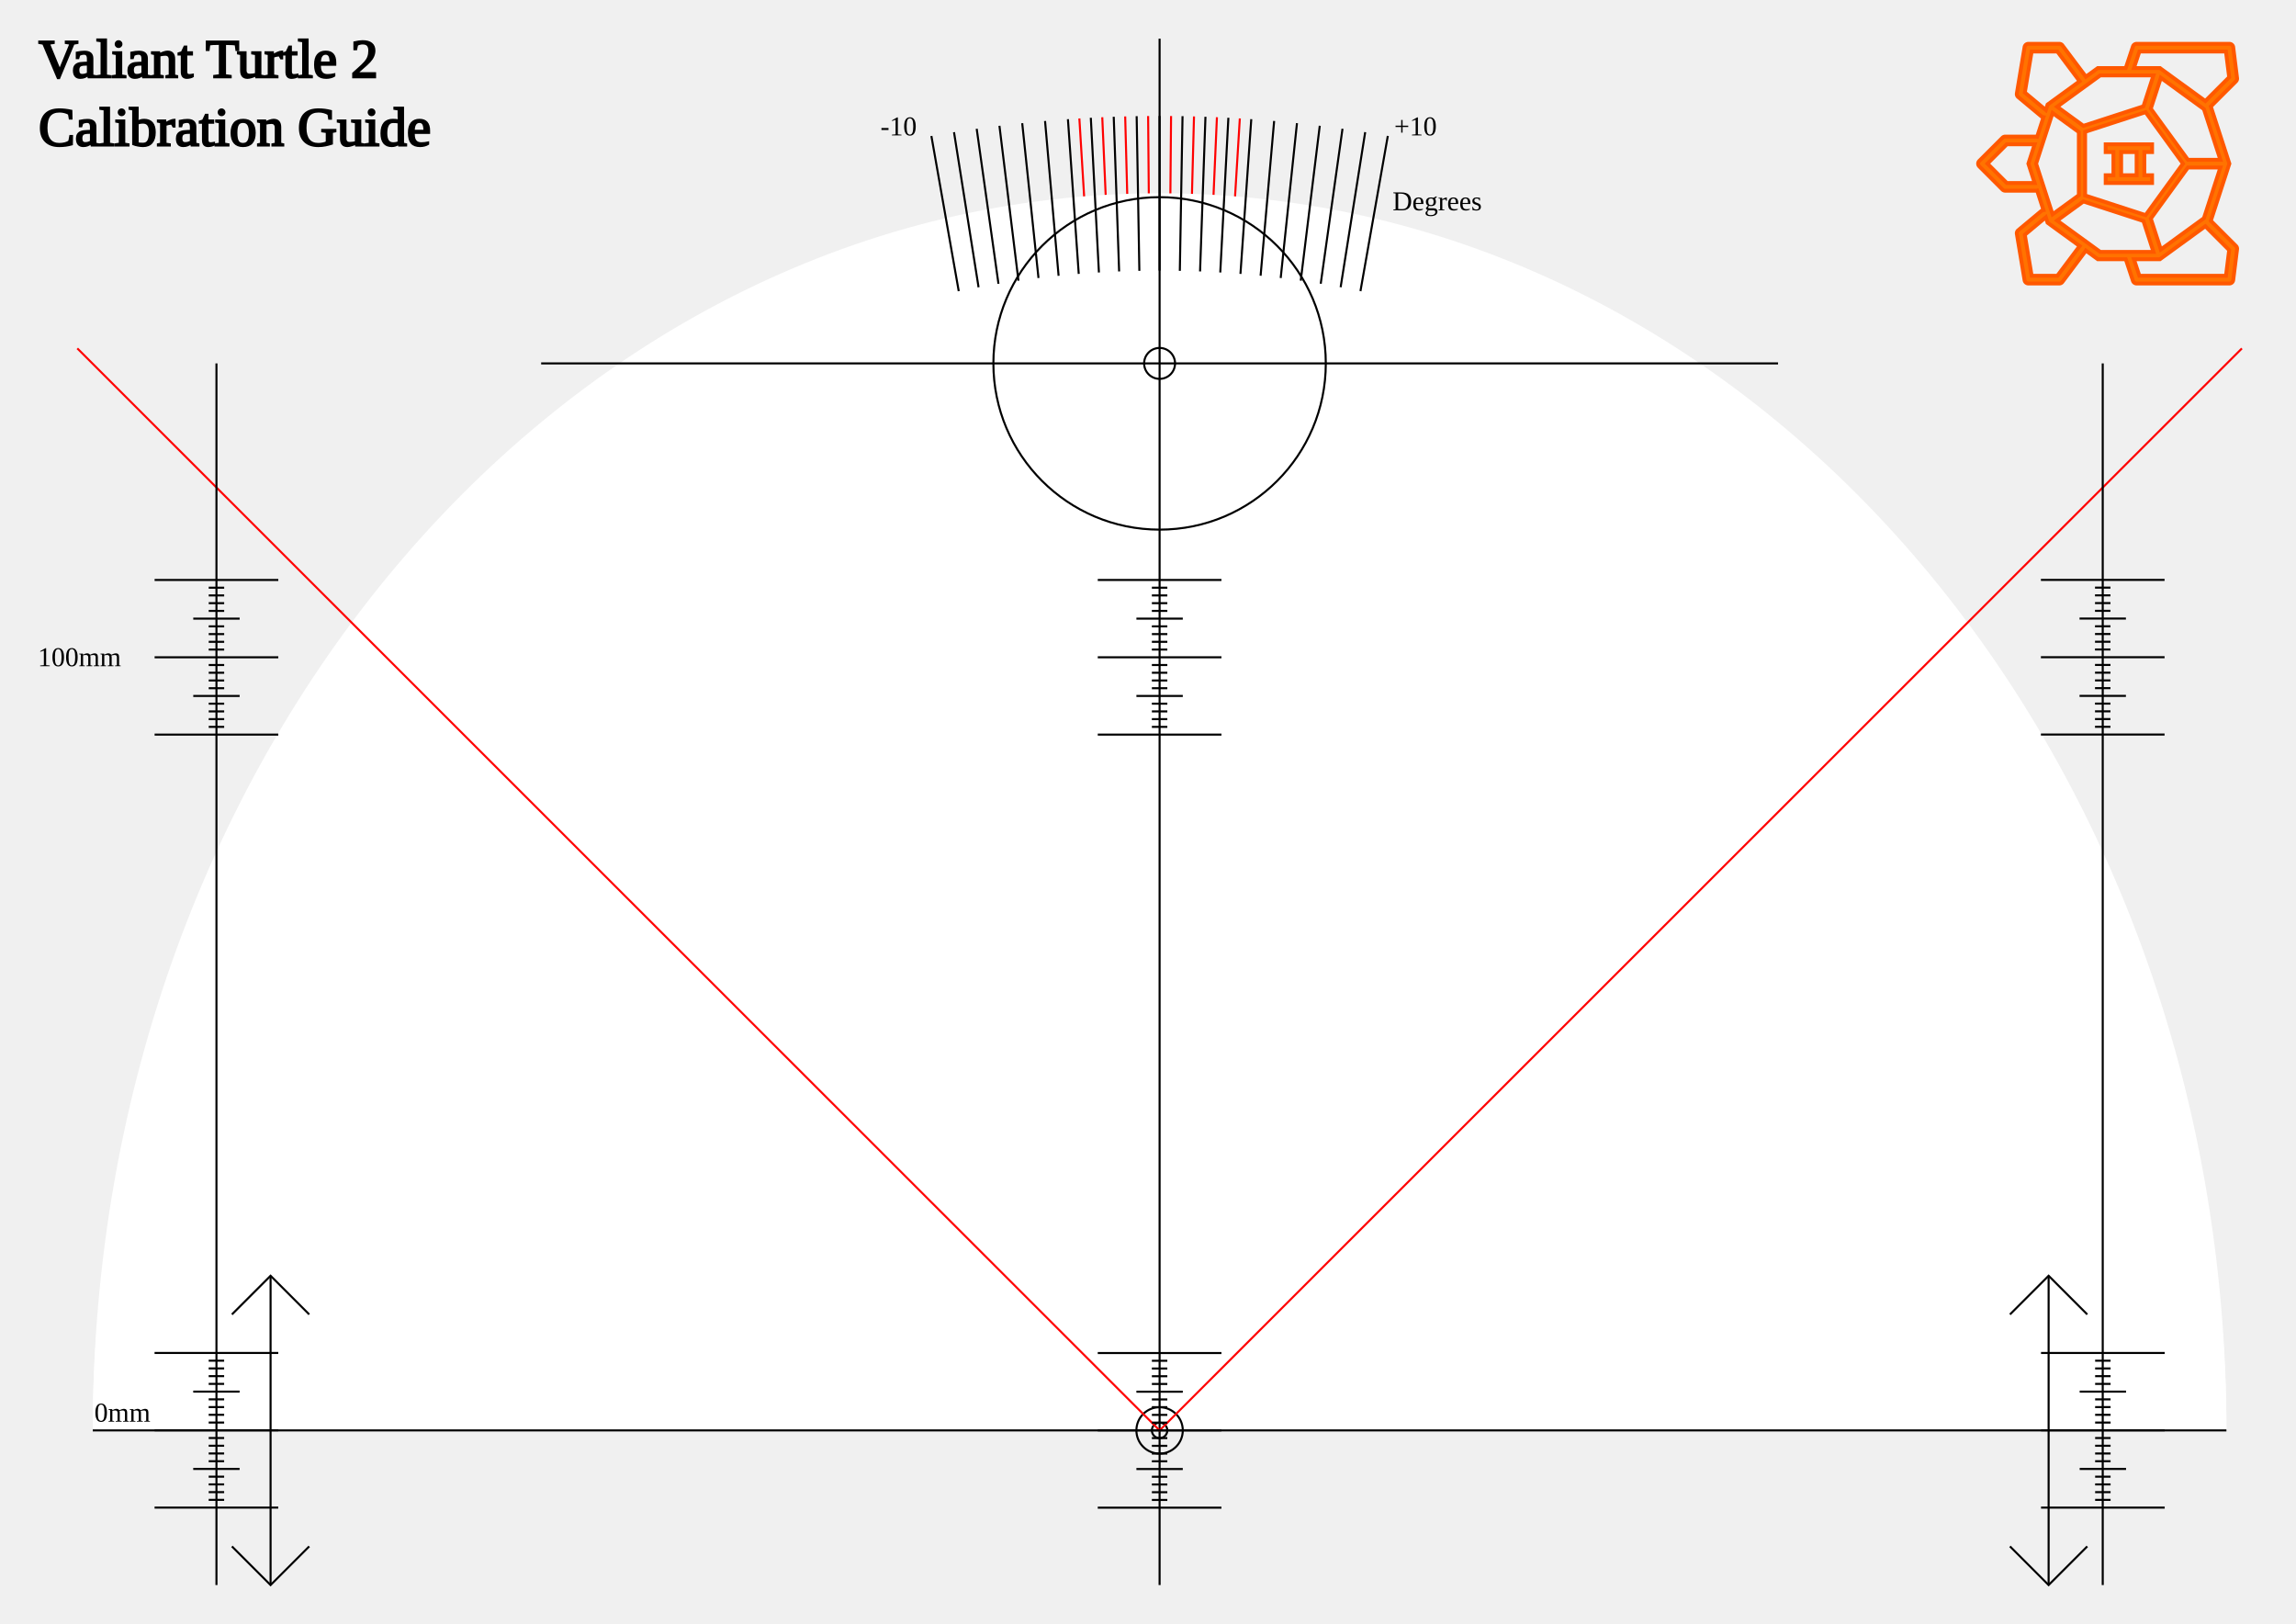
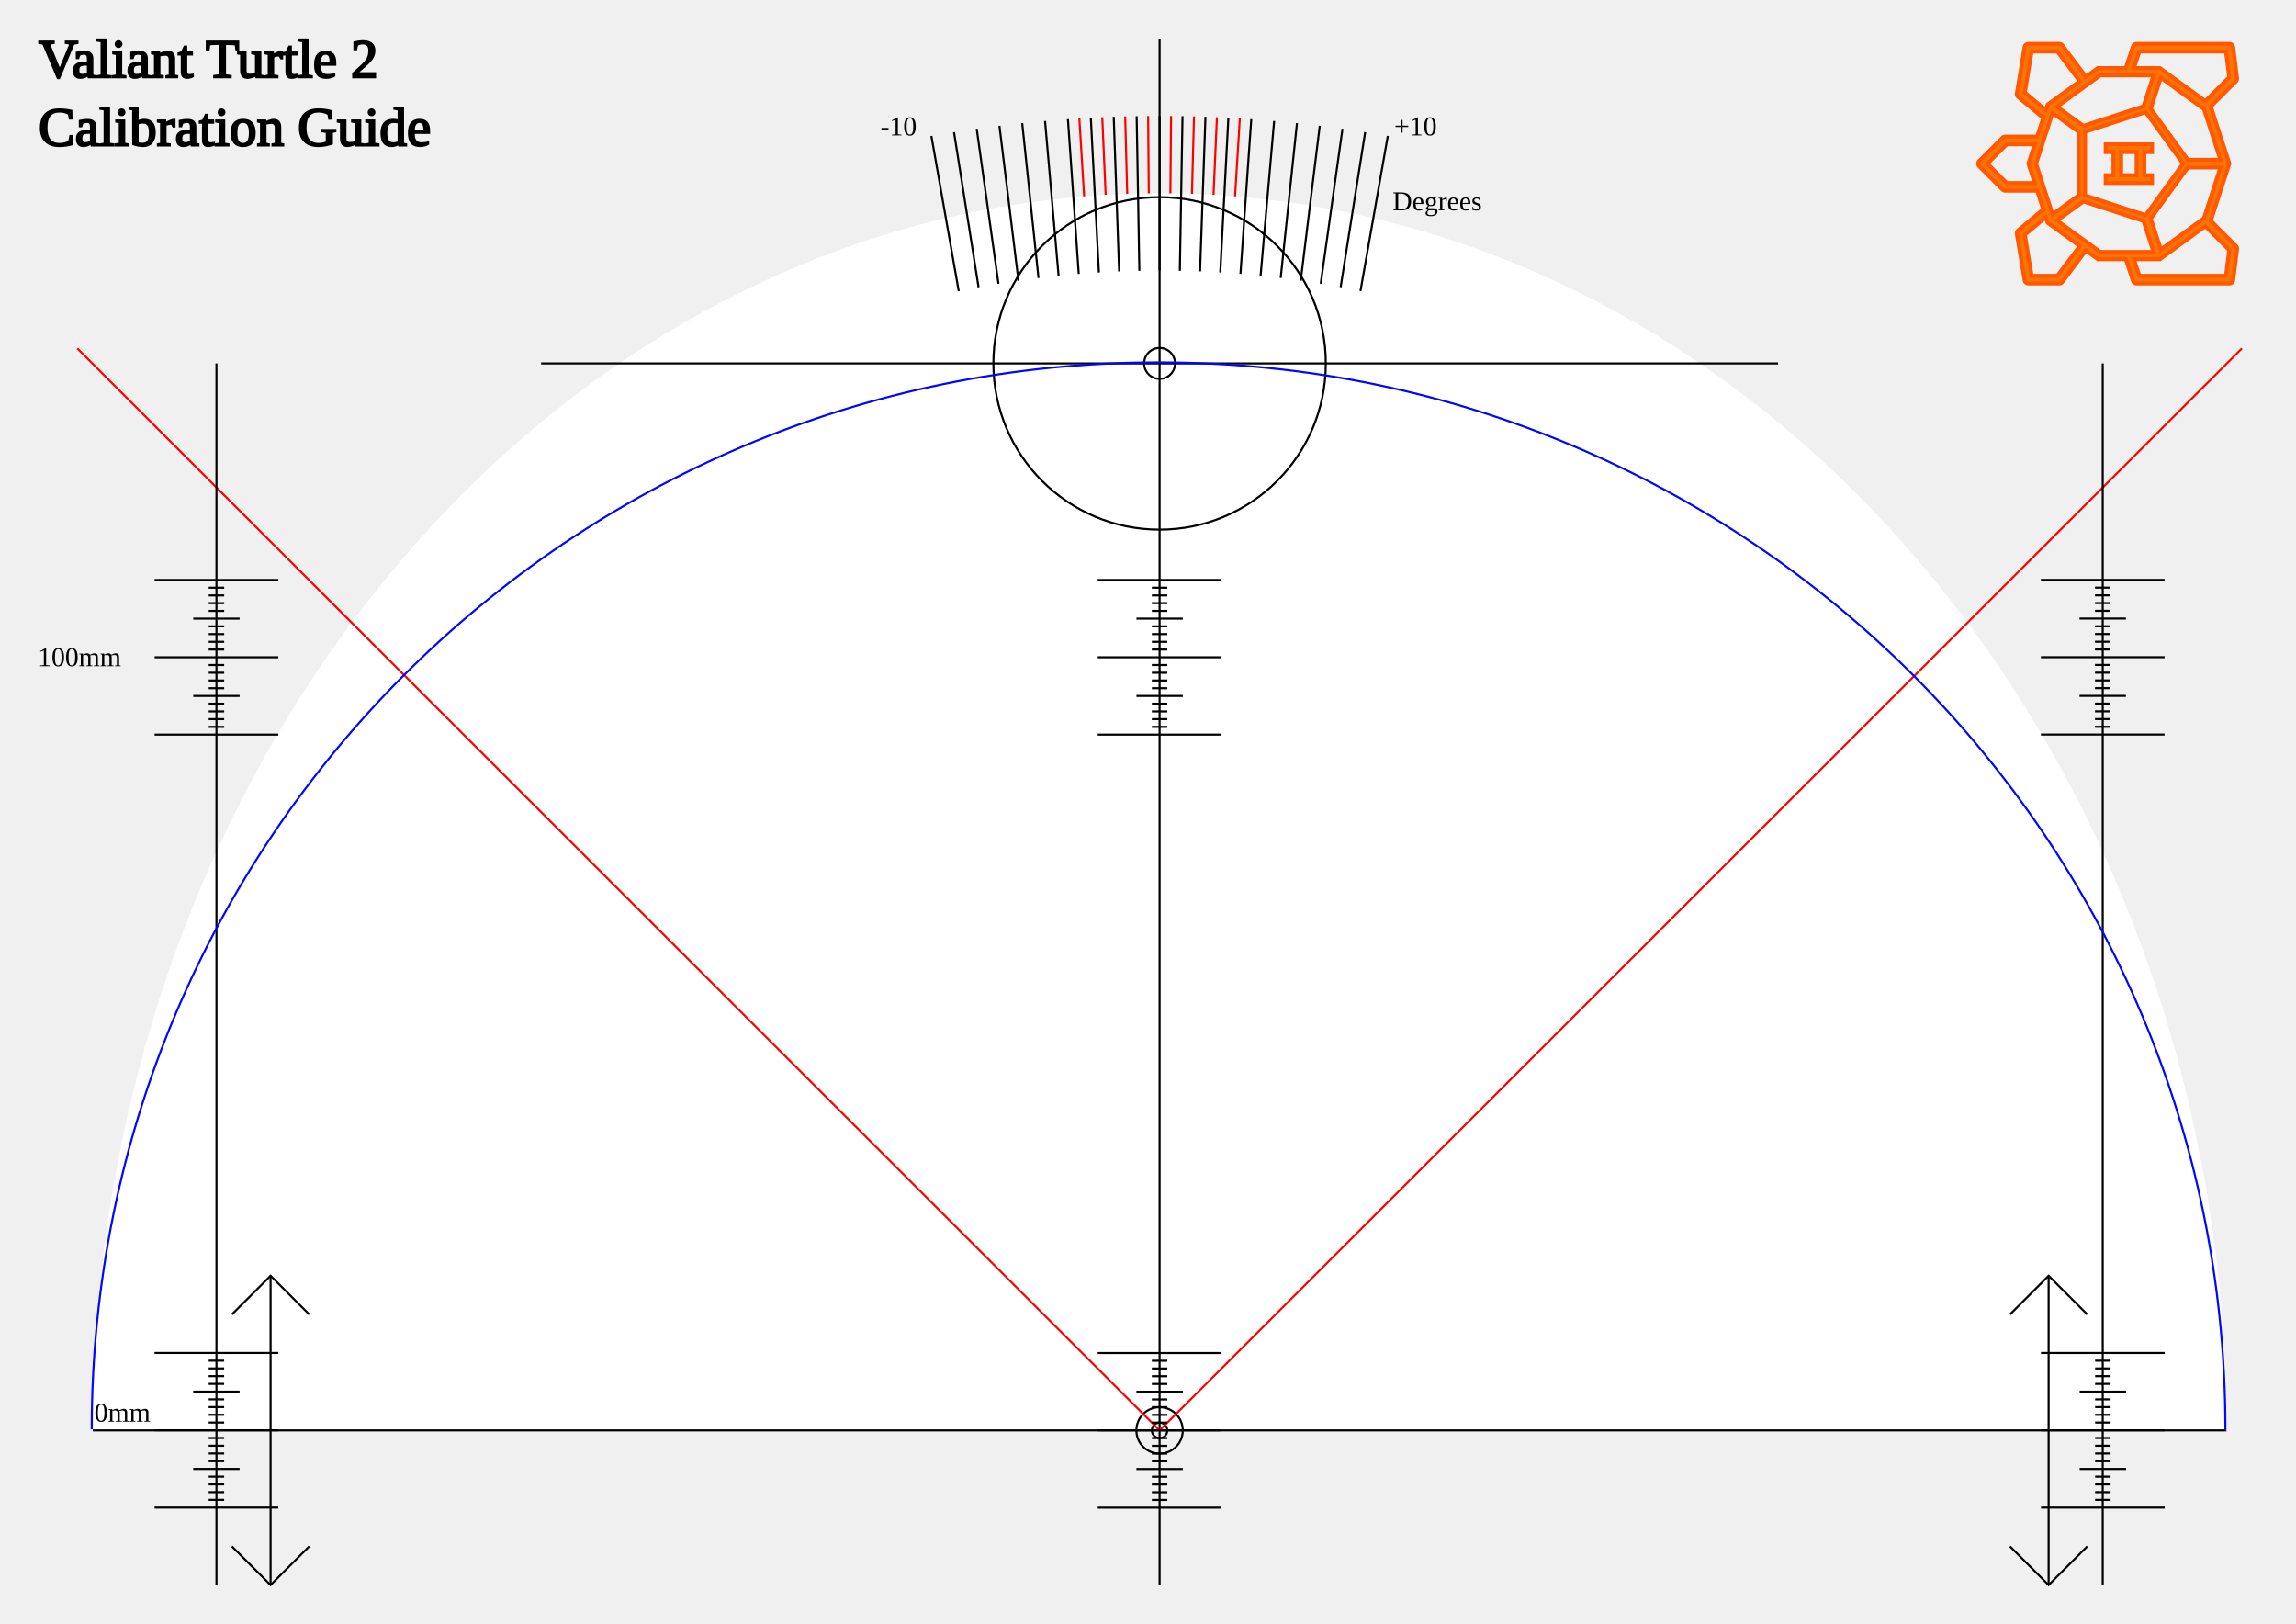
<svg xmlns="http://www.w3.org/2000/svg" width="297mm" height="210mm" viewBox="0 0 1122.52 793.701" version="1.1" id="svg1">
  <defs id="defs1" />
  <g id="layer3" style="display:inline">
    <path style="fill:none;fill-opacity:1;stroke:#ff0000;stroke-opacity:1" d="M 566.929,699.214 550.109,56.915 v 0" id="path52-60-42" />
    <path style="fill:#696969;fill-opacity:1;stroke:none;stroke-opacity:1" d="m 580.854,38.11 -28.351,660.799" id="path51-6" />
    <path style="fill:none;fill-opacity:1;stroke:#ff0000;stroke-opacity:1" d="m 566.929,699.212 5.607,-642.495 v 0" id="path52-28" />
    <path style="fill:none;fill-opacity:1;stroke:#ff0000;stroke-opacity:1" d="m 566.93,699.211 16.819,-642.3 v 0" id="path52-60" />
    <path style="fill:none;fill-opacity:1;stroke:#ff0000;stroke-opacity:1" d="M 566.93,699.21 594.956,57.302 v 0" id="path52-60-1" />
    <path style="fill:none;fill-opacity:1;stroke:#ff0000;stroke-opacity:1" d="M 566.93,699.209 606.155,57.888 v 0" id="path52-60-5" />
    <path style="fill:none;fill-opacity:1;stroke:#ff0000;stroke-opacity:1" d="M 566.929,699.213 561.322,56.718 v 0" id="path52-60-0" />
    <path style="fill:none;fill-opacity:1;stroke:#ff0000;stroke-opacity:1" d="M 566.928,699.215 538.902,57.307 v 0" id="path52-60-04" />
    <path style="fill:none;fill-opacity:1;stroke:#ff0000;stroke-opacity:1" d="M 566.928,699.216 527.703,57.895 v 0" id="path52-60-05" />
    <path style="fill:#ffffff;fill-opacity:1;stroke:none;stroke-width:1.077;stroke-opacity:1" id="path19-1" d="M 45.354,699.213 A 521.575,604.724 0 0 1 566.929,94.488 521.575,604.724 0 0 1 1088.504,699.213" />
  </g>
  <g id="layer2" style="display:inline">
    <path style="fill:#ffffff;fill-opacity:1;stroke:none;stroke-opacity:1" d="m 566.429,37.806 0.5,661.407" id="path51" />
    <path style="fill:#ffffff;fill-opacity:1;stroke:#000000;stroke-opacity:1" d="m 566.929,699.213 v -642.52 0" id="path52" />
    <path style="fill:#ffffff;fill-opacity:1;stroke:#000000;stroke-opacity:1" d="M 566.929,699.214 555.715,56.792 v 0" id="path52-0" />
    <path style="fill:#ffffff;fill-opacity:1;stroke:#000000;stroke-opacity:1" d="M 566.928,699.215 544.505,57.086 v 0" id="path52-8" />
    <path style="fill:#ffffff;fill-opacity:1;stroke:#000000;stroke-opacity:1" d="M 566.928,699.216 533.301,57.577 v 0" id="path52-6" />
    <path style="fill:#ffffff;fill-opacity:1;stroke:#000000;stroke-opacity:1" d="M 566.928,699.217 522.108,58.262 v 0" id="path52-3" />
    <path style="fill:#ffffff;fill-opacity:1;stroke:#000000;stroke-opacity:1" d="M 566.928,699.218 510.928,59.143 v 0" id="path52-5" />
    <path style="fill:#ffffff;fill-opacity:1;stroke:#000000;stroke-opacity:1" d="M 566.927,699.219 499.766,60.219 v 0" id="path52-9" />
    <path style="fill:#ffffff;fill-opacity:1;stroke:#000000;stroke-opacity:1" d="M 566.927,699.22 488.624,61.49 v 0" id="path52-2" />
    <path style="fill:#ffffff;fill-opacity:1;stroke:#000000;stroke-opacity:1" d="M 566.927,699.221 477.506,62.954 v 0" id="path52-7" />
    <path style="fill:#ffffff;fill-opacity:1;stroke:#000000;stroke-opacity:1" d="M 566.927,699.222 466.415,64.613 v 0" id="path52-1" />
    <path style="fill:#ffffff;fill-opacity:1;stroke:#000000;stroke-opacity:1" d="M 566.927,699.223 455.354,66.465 v 0" id="path52-36" />
    <path style="fill:#ffffff;fill-opacity:1;stroke:#000000;stroke-opacity:1" d="M 566.929,699.212 578.143,56.79 v 0" id="path52-10" />
    <path style="fill:#ffffff;fill-opacity:1;stroke:#000000;stroke-opacity:1" d="M 566.93,699.211 589.353,57.082 v 0" id="path52-08" />
    <path style="fill:#ffffff;fill-opacity:1;stroke:#000000;stroke-opacity:1" d="M 566.93,699.21 600.557,57.57 v 0" id="path52-4" />
    <path style="fill:#ffffff;fill-opacity:1;stroke:#000000;stroke-opacity:1" d="m 566.931,699.209 44.82,-640.955 v 0" id="path52-86" />
    <path style="fill:#ffffff;fill-opacity:1;stroke:#000000;stroke-opacity:1" d="M 566.932,699.206 634.093,60.207 v 0" id="path52-72" />
    <path style="fill:#ffffff;fill-opacity:1;stroke:#000000;stroke-opacity:1" d="M 566.931,699.207 622.93,59.133 v 0" id="path52-29" />
    <path style="fill:#ffffff;fill-opacity:1;stroke:#000000;stroke-opacity:1" d="M 566.932,699.205 645.235,61.475 v 0" id="path52-13" />
    <path style="fill:#ffffff;fill-opacity:1;stroke:#000000;stroke-opacity:1" d="M 566.932,699.205 656.354,62.938 v 0" id="path52-34" />
    <path style="fill:#ffffff;fill-opacity:1;stroke:#000000;stroke-opacity:1" d="M 566.933,699.204 667.445,64.594 v 0" id="path52-19" />
    <path style="fill:#ffffff;fill-opacity:1;stroke:#000000;stroke-opacity:1" d="M 566.933,699.203 678.506,66.444 v 0" id="path52-38" />
    <path style="fill:#ffffff;fill-opacity:1;stroke:none;stroke-width:1.043;stroke-opacity:1" id="path19" d="M 45.354,699.213 A 521.575,566.929 0 0 1 566.929,132.283 521.575,566.929 0 0 1 1088.504,699.213" />
  </g>
  <g id="layer1" style="display:inline">
    <text xml:space="preserve" style="font-size:26.667px;fill:#000000;fill-opacity:1;stroke:#000000;stroke-opacity:1" x="18.898" y="37.795" id="text1">
      <tspan id="tspan1" x="18.898" y="37.795">Valiant Turtle 2</tspan>
      <tspan x="18.898" y="71.129" id="tspan2">Calibration Guide</tspan>
    </text>
    <path style="fill:none;stroke:#000000" d="M 566.929,18.898 V 774.803" id="path1" />
    <path style="fill:none;stroke:#000000" d="M 1001.575,623.622 V 774.803" id="path4" />
    <path style="fill:none;stroke:#000000" d="M 132.283,623.622 V 774.803" id="path5" />
    <path style="fill:none;stroke:#000000" d="m 113.386,642.52 18.898,-18.898 18.898,18.898" id="path6" />
    <path style="fill:none;stroke:#000000" d="m 113.386,755.906 18.898,18.898 18.898,-18.898" id="path7" />
    <path style="fill:none;stroke:#000000" d="m 982.677,642.52 18.898,-18.898 18.898,18.898" id="path8" />
    <path style="fill:none;stroke:#000000" d="m 982.677,755.906 18.898,18.898 18.898,-18.898" id="path9" />
    <path style="fill:none;stroke:#000000" d="m 869.291,177.638 v 0 0 H 566.929 264.567" id="path13" />
    <circle style="fill:none;stroke:#000000" id="path14" cx="566.929" cy="699.213" r="11.339" />
    <ellipse style="fill:none;stroke:#000000" id="path15" cx="566.929" cy="699.213" rx="3.78" ry="3.78" />
    <path style="fill:none;stroke:#ff0000;stroke-opacity:1" d="M 1096.063,170.317 566.929,699.213 37.795,170.293" id="path16" />
    <ellipse style="fill:none;stroke:#000000" id="path17" cx="566.929" cy="177.638" rx="7.559" ry="7.559" />
    <circle style="fill:none;stroke:#000000" id="path18" cx="566.929" cy="177.638" r="81.26" />
    <path style="fill:none;stroke:#000000" d="M 566.929,699.213 H 45.354" id="path20" />
    <path style="fill:none;stroke:#000000" d="M 566.929,699.213 H 1088.504" id="path21" />
    <path style="fill:none;stroke:#000000" d="M 1028.032,774.803 V 177.638" id="path25" />
    <path style="fill:none;stroke:#000000" d="m 105.827,774.803 v -597.165 0" id="path26" />
    <path style="fill:none;stroke:#000000" d="M 1058.268,321.26 H 997.795" id="path28" />
    <path style="fill:none;stroke:#000000" d="m 997.795,359.055 h 60.472" id="path29" />
    <path style="fill:none;stroke:#000000" d="m 997.795,283.465 h 60.472" id="path30" />
    <path style="fill:none;stroke:#000000" d="m 1039.37,340.158 h -22.677" id="path31" />
    <path style="fill:none;stroke:#000000" d="m 1039.37,302.362 h -22.677" id="path32" />
    <path style="fill:none;stroke:#000000" d="m 1024.252,355.276 h 7.559" id="path33" />
    <path style="fill:none;stroke:#000000" d="m 1024.252,347.717 h 7.559" id="path35" />
    <path style="fill:none;stroke:#000000" d="m 1024.252,343.937 h 7.559" id="path36" />
    <path style="fill:none;stroke:#000000" d="m 1024.252,351.496 h 7.559 v 0" id="path37" />
    <path style="fill:none;stroke:#000000" d="m 1024.252,336.378 h 7.559" id="path38" />
    <path style="fill:none;stroke:#000000" d="m 1024.252,332.598 h 7.559" id="path39" />
    <path style="fill:none;stroke:#000000" d="m 1024.252,328.819 h 7.559" id="path40" />
    <path style="fill:none;stroke:#000000" d="m 1024.252,325.039 h 7.559 v 0" id="path41" />
    <path style="fill:none;stroke:#000000" d="m 1024.252,317.48 h 7.559" id="path42" />
    <path style="fill:none;stroke:#000000" d="m 1024.252,313.701 h 7.559" id="path43" />
    <path style="fill:none;stroke:#000000" d="m 1024.252,309.921 h 7.559" id="path44" />
    <path style="fill:none;stroke:#000000" d="m 1024.252,306.142 h 7.559" id="path45" />
    <path style="fill:none;stroke:#000000" d="m 1024.252,298.583 h 7.559" id="path46" />
    <path style="fill:none;stroke:#000000" d="m 1024.252,294.803 h 7.559" id="path47" />
    <path style="fill:none;stroke:#000000" d="m 1024.252,291.024 h 7.559" id="path48" />
    <path style="fill:none;stroke:#000000" d="m 1024.252,287.244 h 7.559" id="path49" />
    <path style="fill:none;stroke:#000000" d="m 597.168,321.295 h -60.472" id="path28-5" />
    <path style="fill:none;stroke:#000000" d="m 536.696,359.091 h 60.472" id="path29-3" />
    <path style="fill:none;stroke:#000000" d="m 536.696,283.5 h 60.472" id="path30-5" />
    <path style="fill:none;stroke:#000000" d="m 578.271,340.193 h -22.677" id="path31-6" />
    <path style="fill:none;stroke:#000000" d="m 578.271,302.398 h -22.677" id="path32-2" />
    <path style="fill:none;stroke:#000000" d="m 563.153,355.311 h 7.559" id="path33-9" />
    <path style="fill:none;stroke:#000000" d="m 563.153,347.752 h 7.559" id="path35-1" />
    <path style="fill:none;stroke:#000000" d="m 563.153,343.972 h 7.559" id="path36-2" />
    <path style="fill:none;stroke:#000000" d="m 563.153,351.531 h 7.559 v 0" id="path37-7" />
    <path style="fill:none;stroke:#000000" d="m 563.153,336.413 h 7.559" id="path38-0" />
    <path style="fill:none;stroke:#000000" d="m 563.153,332.634 h 7.559" id="path39-9" />
    <path style="fill:none;stroke:#000000" d="m 563.153,328.854 h 7.559" id="path40-3" />
    <path style="fill:none;stroke:#000000" d="m 563.153,325.075 h 7.559 v 0" id="path41-6" />
    <path style="fill:none;stroke:#000000" d="m 563.153,317.516 h 7.559" id="path42-0" />
    <path style="fill:none;stroke:#000000" d="m 563.153,313.736 h 7.559" id="path43-6" />
    <path style="fill:none;stroke:#000000" d="m 563.153,309.957 h 7.559" id="path44-2" />
    <path style="fill:none;stroke:#000000" d="m 563.153,306.177 h 7.559" id="path45-6" />
    <path style="fill:none;stroke:#000000" d="m 563.153,298.618 h 7.559" id="path46-1" />
    <path style="fill:none;stroke:#000000" d="m 563.153,294.839 h 7.559" id="path47-8" />
    <path style="fill:none;stroke:#000000" d="m 563.153,291.059 h 7.559" id="path48-7" />
    <path style="fill:none;stroke:#000000" d="m 563.153,287.28 h 7.559" id="path49-9" />
    <path style="fill:none;stroke:#000000" d="m 597.165,699.189 h -60.472" id="path28-5-6" />
    <path style="fill:none;stroke:#000000" d="m 536.693,736.985 h 60.472" id="path29-3-1" />
    <path style="fill:none;stroke:#000000" d="m 536.693,661.394 h 60.472" id="path30-5-0" />
    <path style="fill:none;stroke:#000000" d="m 578.268,718.087 h -22.677" id="path31-6-6" />
    <path style="fill:none;stroke:#000000" d="m 578.268,680.292 h -22.677" id="path32-2-3" />
    <path style="fill:none;stroke:#000000" d="m 563.15,733.205 h 7.559" id="path33-9-2" />
    <path style="fill:none;stroke:#000000" d="m 563.15,725.646 h 7.559" id="path35-1-0" />
    <path style="fill:none;stroke:#000000" d="m 563.15,721.867 h 7.559" id="path36-2-6" />
    <path style="fill:none;stroke:#000000" d="m 563.15,729.426 h 7.559 v 0" id="path37-7-1" />
    <path style="fill:none;stroke:#000000" d="m 563.15,714.308 h 7.559" id="path38-0-5" />
    <path style="fill:none;stroke:#000000" d="m 563.15,710.528 h 7.559" id="path39-9-5" />
    <path style="fill:none;stroke:#000000" d="m 563.15,706.749 h 7.559" id="path40-3-4" />
    <path style="fill:none;stroke:#000000" d="m 563.15,702.969 h 7.559 v 0" id="path41-6-7" />
    <path style="fill:none;stroke:#000000" d="m 563.15,695.41 h 7.559" id="path42-0-6" />
    <path style="fill:none;stroke:#000000" d="m 563.15,691.63 h 7.559" id="path43-6-5" />
    <path style="fill:none;stroke:#000000" d="m 563.15,687.851 h 7.559" id="path44-2-6" />
    <path style="fill:none;stroke:#000000" d="m 563.15,684.071 h 7.559" id="path45-6-9" />
    <path style="fill:none;stroke:#000000" d="m 563.15,676.512 h 7.559" id="path46-1-3" />
    <path style="fill:none;stroke:#000000" d="m 563.15,672.733 h 7.559" id="path47-8-7" />
    <path style="fill:none;stroke:#000000" d="m 563.15,668.953 h 7.559" id="path48-7-4" />
    <path style="fill:none;stroke:#000000" d="m 563.15,665.174 h 7.559" id="path49-9-5" />
    <path style="fill:none;stroke:#000000" d="M 136.059,321.295 H 75.586" id="path28-3" />
    <path style="fill:none;stroke:#000000" d="M 75.586,359.091 H 136.059" id="path29-7" />
    <path style="fill:none;stroke:#000000" d="M 75.586,283.5 H 136.059" id="path30-59" />
    <path style="fill:none;stroke:#000000" d="M 117.161,340.193 H 94.484" id="path31-2" />
    <path style="fill:none;stroke:#000000" d="M 117.161,302.398 H 94.484" id="path32-28" />
    <path style="fill:none;stroke:#000000" d="m 102.043,355.311 h 7.559" id="path33-97" />
    <path style="fill:none;stroke:#000000" d="m 102.043,347.752 h 7.559" id="path35-3" />
    <path style="fill:none;stroke:#000000" d="m 102.043,343.972 h 7.559" id="path36-6" />
    <path style="fill:none;stroke:#000000" d="m 102.043,351.531 h 7.559 v 0" id="path37-1" />
    <path style="fill:none;stroke:#000000" d="m 102.043,336.413 h 7.559" id="path38-2" />
    <path style="fill:none;stroke:#000000" d="m 102.043,332.634 h 7.559" id="path39-93" />
    <path style="fill:none;stroke:#000000" d="m 102.043,328.854 h 7.559" id="path40-1" />
    <path style="fill:none;stroke:#000000" d="m 102.043,325.075 h 7.559 v 0" id="path41-9" />
    <path style="fill:none;stroke:#000000" d="m 102.043,317.516 h 7.559" id="path42-4" />
    <path style="fill:none;stroke:#000000" d="m 102.043,313.736 h 7.559" id="path43-7" />
    <path style="fill:none;stroke:#000000" d="m 102.043,309.957 h 7.559" id="path44-8" />
    <path style="fill:none;stroke:#000000" d="m 102.043,306.177 h 7.559" id="path45-4" />
    <path style="fill:none;stroke:#000000" d="m 102.043,298.618 h 7.559" id="path46-5" />
    <path style="fill:none;stroke:#000000" d="m 102.043,294.839 h 7.559" id="path47-0" />
    <path style="fill:none;stroke:#000000" d="m 102.043,291.059 h 7.559" id="path48-3" />
    <path style="fill:none;stroke:#000000" d="m 102.043,287.28 h 7.559" id="path49-6" />
    <path style="fill:none;stroke:#000000" d="M 136.042,699.149 H 75.569" id="path28-3-5" />
    <path style="fill:none;stroke:#000000" d="M 75.569,736.945 H 136.042" id="path29-7-3" />
    <path style="fill:none;stroke:#000000" d="M 75.569,661.354 H 136.042" id="path30-59-5" />
    <path style="fill:none;stroke:#000000" d="M 117.144,718.047 H 94.467" id="path31-2-6" />
    <path style="fill:none;stroke:#000000" d="M 117.144,680.252 H 94.467" id="path32-28-2" />
    <path style="fill:none;stroke:#000000" d="m 102.026,733.165 h 7.559" id="path33-97-9" />
    <path style="fill:none;stroke:#000000" d="m 102.026,725.606 h 7.559" id="path35-3-1" />
    <path style="fill:none;stroke:#000000" d="m 102.026,721.827 h 7.559" id="path36-6-2" />
    <path style="fill:none;stroke:#000000" d="m 102.026,729.386 h 7.559 v 0" id="path37-1-7" />
    <path style="fill:none;stroke:#000000" d="m 102.026,714.268 h 7.559" id="path38-2-0" />
    <path style="fill:none;stroke:#000000" d="m 102.026,710.488 h 7.559" id="path39-93-9" />
    <path style="fill:none;stroke:#000000" d="m 102.026,706.709 h 7.559" id="path40-1-3" />
    <path style="fill:none;stroke:#000000" d="m 102.026,702.929 h 7.559 v 0" id="path41-9-6" />
    <path style="fill:none;stroke:#000000" d="m 102.026,695.37 h 7.559" id="path42-4-0" />
    <path style="fill:none;stroke:#000000" d="m 102.026,691.59 h 7.559" id="path43-7-6" />
    <path style="fill:none;stroke:#000000" d="m 102.026,687.811 h 7.559" id="path44-8-2" />
    <path style="fill:none;stroke:#000000" d="m 102.026,684.031 h 7.559" id="path45-4-6" />
    <path style="fill:none;stroke:#000000" d="m 102.026,676.472 h 7.559" id="path46-5-1" />
    <path style="fill:none;stroke:#000000" d="m 102.026,672.693 h 7.559" id="path47-0-8" />
    <path style="fill:none;stroke:#000000" d="m 102.026,668.913 h 7.559" id="path48-3-7" />
    <path style="fill:none;stroke:#000000" d="m 102.026,665.134 h 7.559" id="path49-6-9" />
    <path style="fill:none;stroke:#000000" d="M 1058.33,699.156 H 997.858" id="path28-3-5-3" />
    <path style="fill:none;stroke:#000000" d="M 997.858,736.952 H 1058.33" id="path29-7-3-7" />
    <path style="fill:none;stroke:#000000" d="M 997.858,661.361 H 1058.33" id="path30-59-5-5" />
    <path style="fill:none;stroke:#000000" d="m 1039.432,718.054 h -22.677" id="path31-2-6-9" />
    <path style="fill:none;stroke:#000000" d="m 1039.432,680.259 h -22.677" id="path32-28-2-2" />
    <path style="fill:none;stroke:#000000" d="m 1024.314,733.172 h 7.559" id="path33-97-9-2" />
    <path style="fill:none;stroke:#000000" d="m 1024.314,725.613 h 7.559" id="path35-3-1-8" />
    <path style="fill:none;stroke:#000000" d="m 1024.314,721.833 h 7.559" id="path36-6-2-9" />
    <path style="fill:none;stroke:#000000" d="m 1024.314,729.393 h 7.559 v 0" id="path37-1-7-7" />
    <path style="fill:none;stroke:#000000" d="m 1024.314,714.274 h 7.559" id="path38-2-0-3" />
    <path style="fill:none;stroke:#000000" d="m 1024.314,710.495 h 7.559" id="path39-93-9-6" />
    <path style="fill:none;stroke:#000000" d="m 1024.314,706.715 h 7.559" id="path40-1-3-1" />
    <path style="fill:none;stroke:#000000" d="m 1024.314,702.936 h 7.559 v 0" id="path41-9-6-2" />
    <path style="fill:none;stroke:#000000" d="m 1024.314,695.377 h 7.559" id="path42-4-0-9" />
    <path style="fill:none;stroke:#000000" d="m 1024.314,691.597 h 7.559" id="path43-7-6-3" />
    <path style="fill:none;stroke:#000000" d="m 1024.314,687.818 h 7.559" id="path44-8-2-1" />
    <path style="fill:none;stroke:#000000" d="m 1024.314,684.038 h 7.559" id="path45-4-6-9" />
    <path style="fill:none;stroke:#000000" d="m 1024.314,676.479 h 7.559" id="path46-5-1-4" />
    <path style="fill:none;stroke:#000000" d="m 1024.314,672.7 h 7.559" id="path47-0-8-7" />
    <path style="fill:none;stroke:#000000" d="m 1024.314,668.92 h 7.559" id="path48-3-7-8" />
    <path style="fill:none;stroke:#000000" d="m 1024.314,665.141 h 7.559" id="path49-6-9-4" />
    <text xml:space="preserve" style="font-size:13.333px;fill:none;stroke:#000000" x="18.475" y="325.649" id="text49">
      <tspan id="tspan49" x="18.475" y="325.649" style="font-size:13.333px;fill:#000000;fill-opacity:1;stroke:none">100mm</tspan>
    </text>
    <text xml:space="preserve" style="font-size:13.333px;fill:#000000;fill-opacity:1;stroke:none" x="46.129" y="694.944" id="text50">
      <tspan id="tspan50" x="46.129" y="694.944">0mm</tspan>
    </text>
    <path d="m 1007.153,138.544 0.23,-0.059 0.221,-0.087 0.208,-0.115 0.192,-0.139 0.173,-0.163 0.151,-0.183 11.339,-15.118 0.126,-0.199 5.839,4.242 h 13.652 l 3.553,10.66 0.101,0.215 0.127,0.2 0.151,0.183 0.173,0.163 0.192,0.139 0.208,0.115 0.221,0.087 0.23,0.059 0.235,0.03 h 45.592 l 0.235,-0.03 0.23,-0.059 0.221,-0.087 0.208,-0.115 0.192,-0.139 0.173,-0.163 0.151,-0.183 0.127,-0.2 0.101,-0.215 0.073,-0.226 0.044,-0.233 1.89,-15.118 0.015,-0.237 -0.015,-0.237 -0.044,-0.233 -0.073,-0.226 -0.101,-0.215 -0.127,-0.2 -0.151,-0.183 -12.345,-12.344 9.077,-27.937 -9.077,-27.937 12.345,-12.344 0.151,-0.183 0.127,-0.2 0.101,-0.215 0.073,-0.226 0.044,-0.233 0.015,-0.237 -0.015,-0.237 -1.89,-15.118 -0.044,-0.233 -0.073,-0.226 -0.101,-0.215 -0.127,-0.2 -0.151,-0.183 -0.173,-0.163 -0.192,-0.139 -0.208,-0.115 -0.221,-0.087 -0.23,-0.059 -0.235,-0.03 h -45.592 l -0.235,0.03 -0.23,0.059 -0.221,0.087 -0.208,0.115 -0.192,0.139 -0.173,0.163 -0.151,0.183 -0.127,0.2 -0.101,0.215 -3.553,10.66 h -13.652 l -5.839,4.242 -0.126,-0.199 -11.339,-15.118 -0.151,-0.183 -0.173,-0.163 -0.192,-0.139 -0.208,-0.115 -0.221,-0.087 -0.23,-0.059 -0.235,-0.03 h -15.355 l -0.235,0.03 -0.23,0.059 -0.221,0.087 -0.208,0.115 -0.192,0.139 -0.173,0.163 -0.151,0.183 -0.127,0.2 -0.101,0.215 -0.073,0.226 -0.044,0.233 -3.78,22.677 -0.015,0.237 0.015,0.237 0.044,0.233 0.073,0.226 0.101,0.215 0.127,0.2 0.151,0.183 0.173,0.162 11.339,9.449 0.192,0.139 0.208,0.114 0.221,0.087 0.23,0.059 0.167,0.021 -3.097,9.531 -0.142,-0.036 -0.235,-0.03 h -15.355 l -0.235,0.03 -0.23,0.059 -0.221,0.087 -0.208,0.114 -0.192,0.139 -0.173,0.162 -11.339,11.339 -0.151,0.183 -0.127,0.2 -0.101,0.215 -0.073,0.226 -0.044,0.233 -0.015,0.237 0.015,0.237 0.044,0.233 0.073,0.226 0.101,0.215 0.127,0.2 0.151,0.183 11.339,11.339 0.173,0.162 0.192,0.139 0.208,0.114 0.221,0.087 0.23,0.059 0.235,0.03 h 15.355 l 0.235,-0.03 0.142,-0.036 3.097,9.531 -0.167,0.021 -0.23,0.059 -0.221,0.087 -0.208,0.114 -0.192,0.139 -11.339,9.449 -0.173,0.162 -0.151,0.183 -0.127,0.2 -0.101,0.215 -0.073,0.226 -0.044,0.233 -0.015,0.237 0.015,0.237 3.78,22.677 0.044,0.233 0.073,0.226 0.101,0.215 0.127,0.2 0.151,0.183 0.173,0.163 0.192,0.139 0.208,0.115 0.221,0.087 0.23,0.059 0.235,0.03 h 15.355 z m -17.211,-93.324 3.338,-20.032 h 12.571 l 10.757,14.343 0.15,0.181 -15.694,11.402 -0.863,2.655 z m 66.056,-11.954 h -12.736 l 2.693,-8.078 h 42.325 l 1.569,12.551 -11.654,11.654 z m -50.268,18.902 21.07,-15.308 h 26.043 l -4.906,15.1 -29.362,9.54 z m 63.948,25.937 -18.147,-24.977 4.906,-15.1 21.07,15.308 8.048,24.769 z m -50.267,17.441 V 64.444 l 29.579,-9.611 18.281,25.162 -18.281,25.162 z m 32.742,-9.882 h -3.78 v -11.339 h 3.78 v -3.78 h -22.677 v 3.78 h 3.78 v 11.339 h -3.78 v 3.78 h 22.677 z m -15.118,0 v -11.339 h 7.559 v 11.339 z m -41.575,-5.669 8.048,-24.769 12.845,9.332 v 30.873 l -12.845,9.332 z m -14.333,9.453 -9.452,-9.453 9.452,-9.453 h 13.625 l -3.071,9.453 3.071,9.453 z m 70.404,17.414 18.147,-24.977 h 15.877 l -8.048,24.769 -21.07,15.308 z m -24.732,16.268 -21.07,-15.308 12.845,-9.332 29.362,9.54 4.906,15.1 z m -33.519,11.672 -3.338,-20.032 10.26,-8.55 0.863,2.655 15.694,11.402 -0.15,0.181 -10.757,14.343 z m 52.674,0 -2.693,-8.078 h 12.736 l 22.197,-16.127 11.654,11.654 -1.569,12.551 z" stroke="#000000" fill="#d3d3d3" stroke-width="1.89" id="path1-4" style="display:inline;fill:#ff7300;fill-opacity:1;stroke:#ff5800;stroke-opacity:1" />
-   </g>
-   <g id="layer4">
+     <path style="fill:none;stroke:#0007ff;stroke-opacity:1" id="path2" d="M 44.854,698.713 A 521.575,521.575 0 0 1 566.429,177.138 521.575,521.575 0 0 1 1088.004,698.713" />
+   </g>
+   <g id="layer4" style="display:inline">
    <text xml:space="preserve" style="font-size:13.333px;fill:#000000;fill-opacity:1;stroke:none;stroke-opacity:1" x="681.629" y="66.169" id="text52">
      <tspan id="tspan52" x="681.629" y="66.169">+10</tspan>
    </text>
    <text xml:space="preserve" style="font-size:13.333px;fill:#000000;fill-opacity:1;stroke:none;stroke-opacity:1" x="430.443" y="66.189" id="text53">
      <tspan id="tspan53" x="430.443" y="66.189">-10</tspan>
    </text>
    <text xml:space="preserve" style="font-size:13.333px;fill:#000000;fill-opacity:1;stroke:none;stroke-opacity:1" x="680.815" y="102.794" id="text54">
      <tspan id="tspan54" x="680.815" y="102.794">Degrees</tspan>
    </text>
  </g>
</svg>
